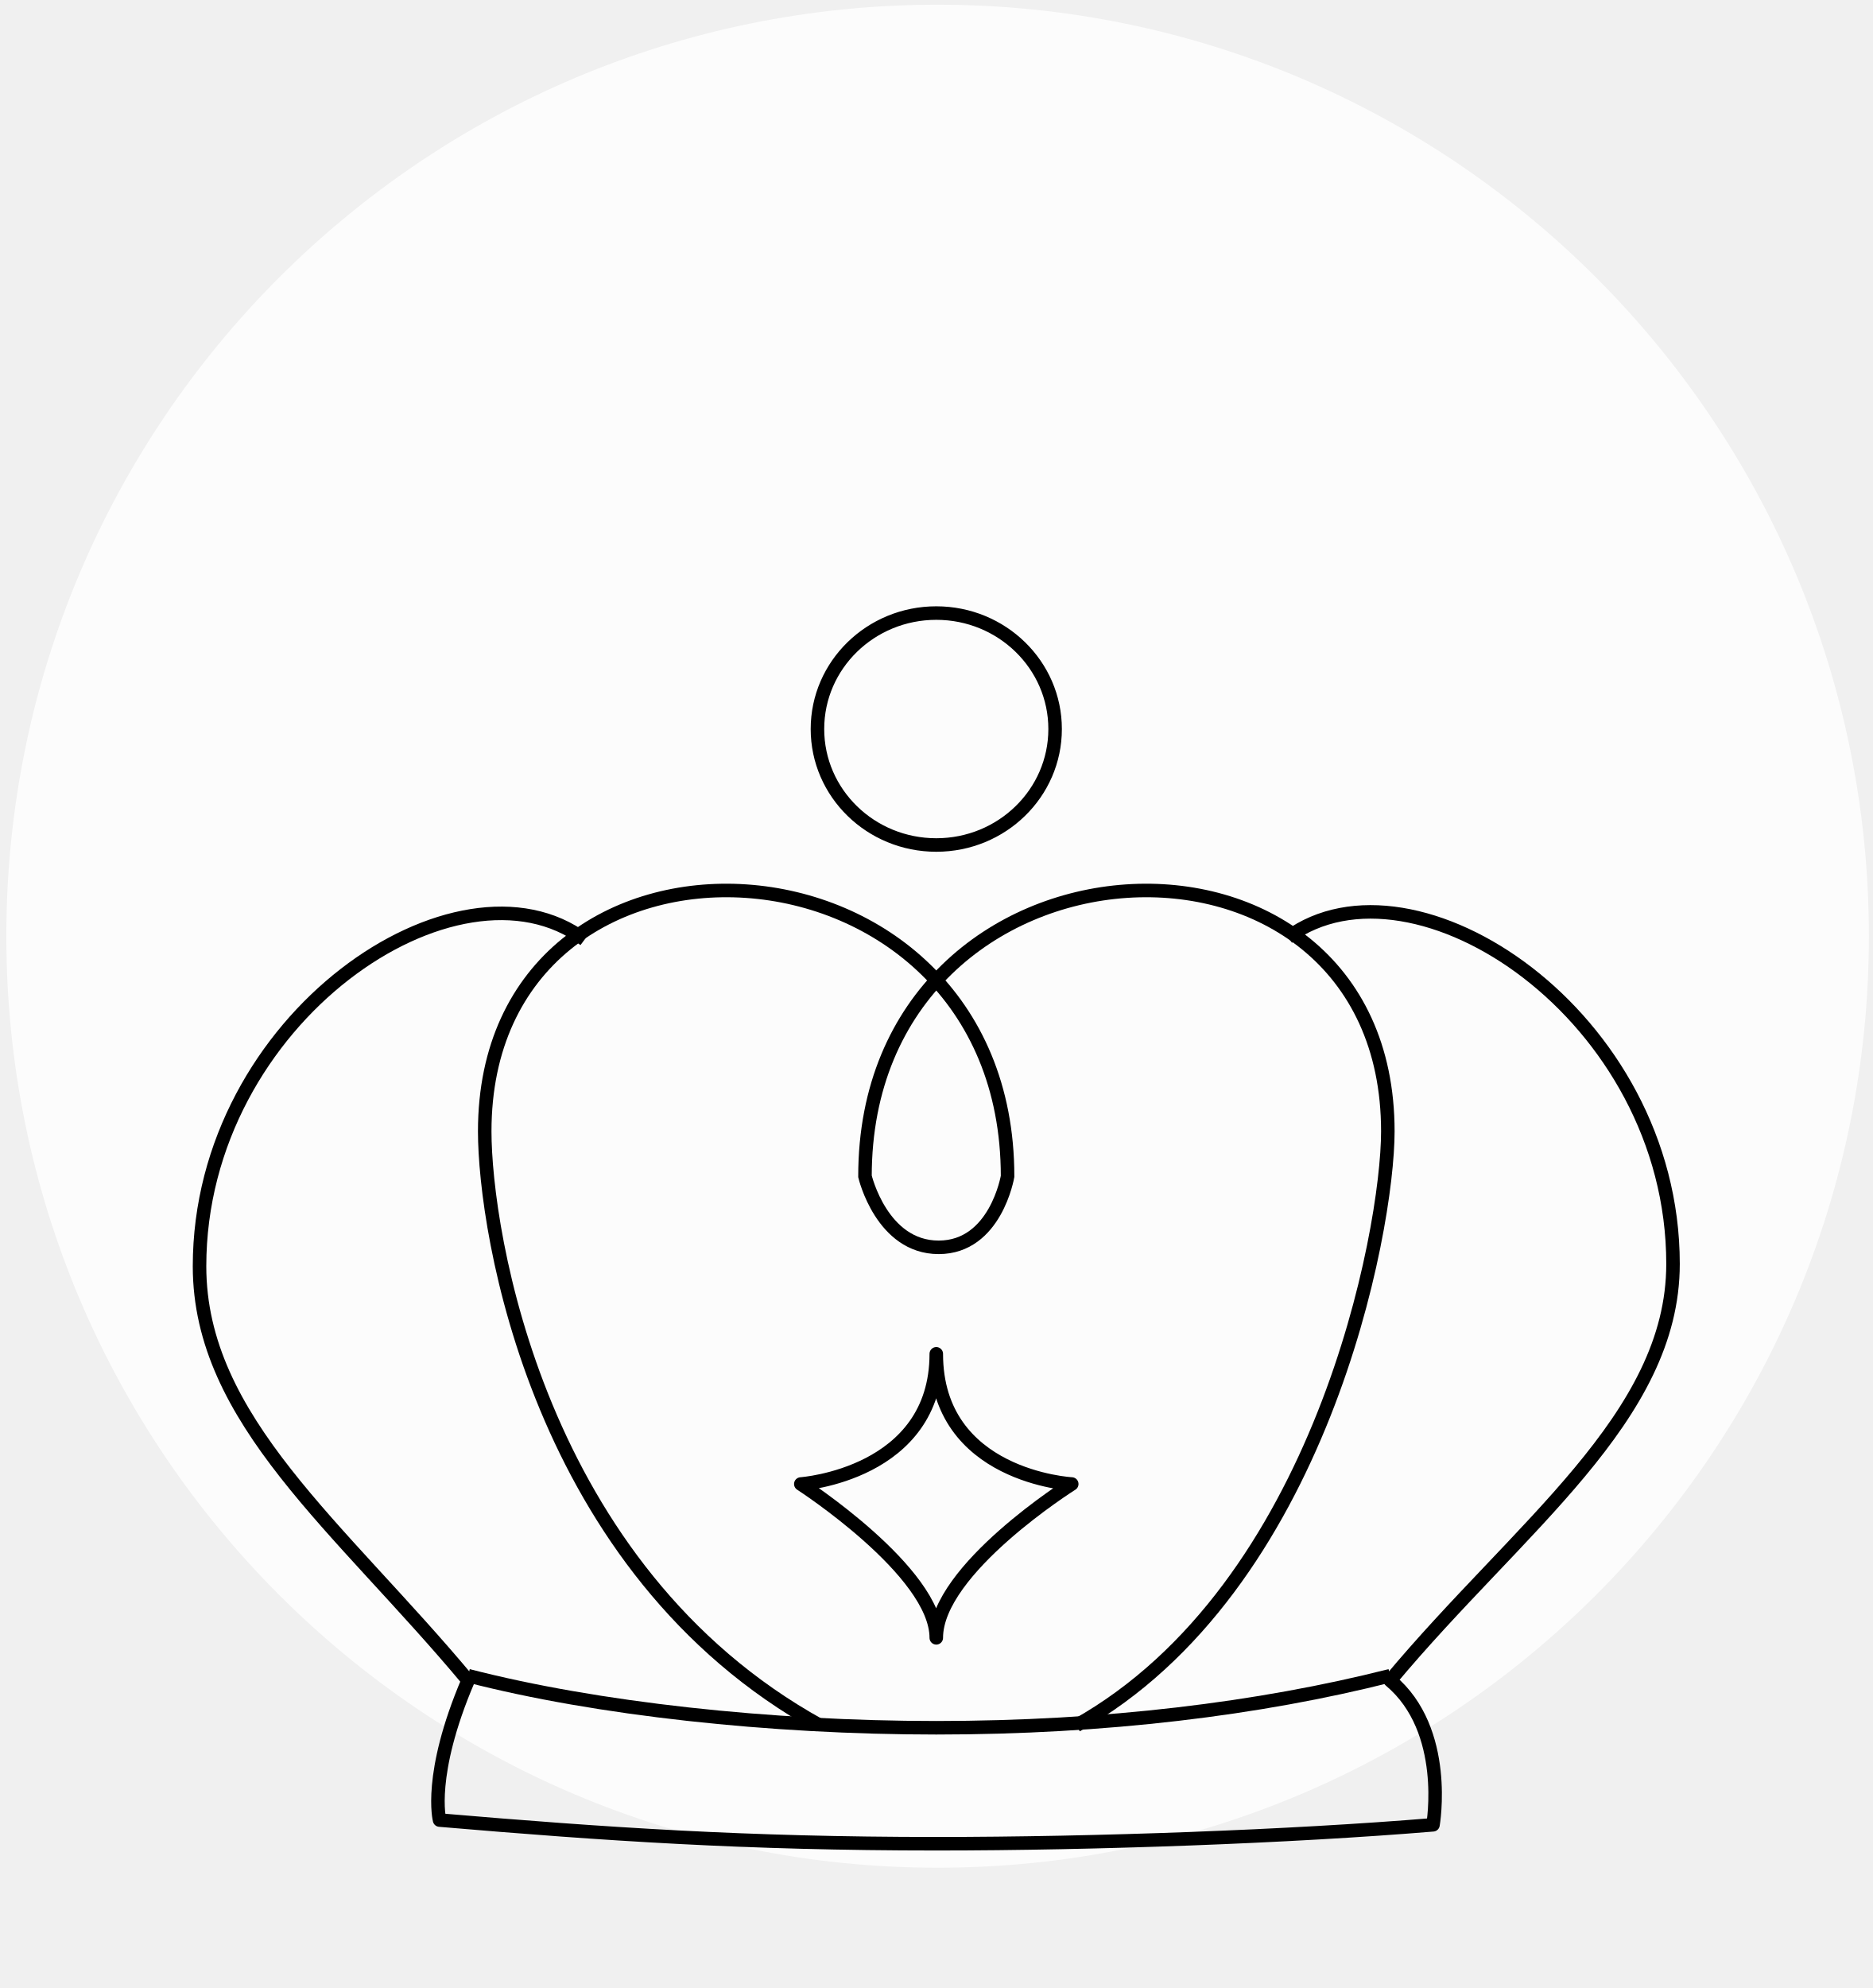
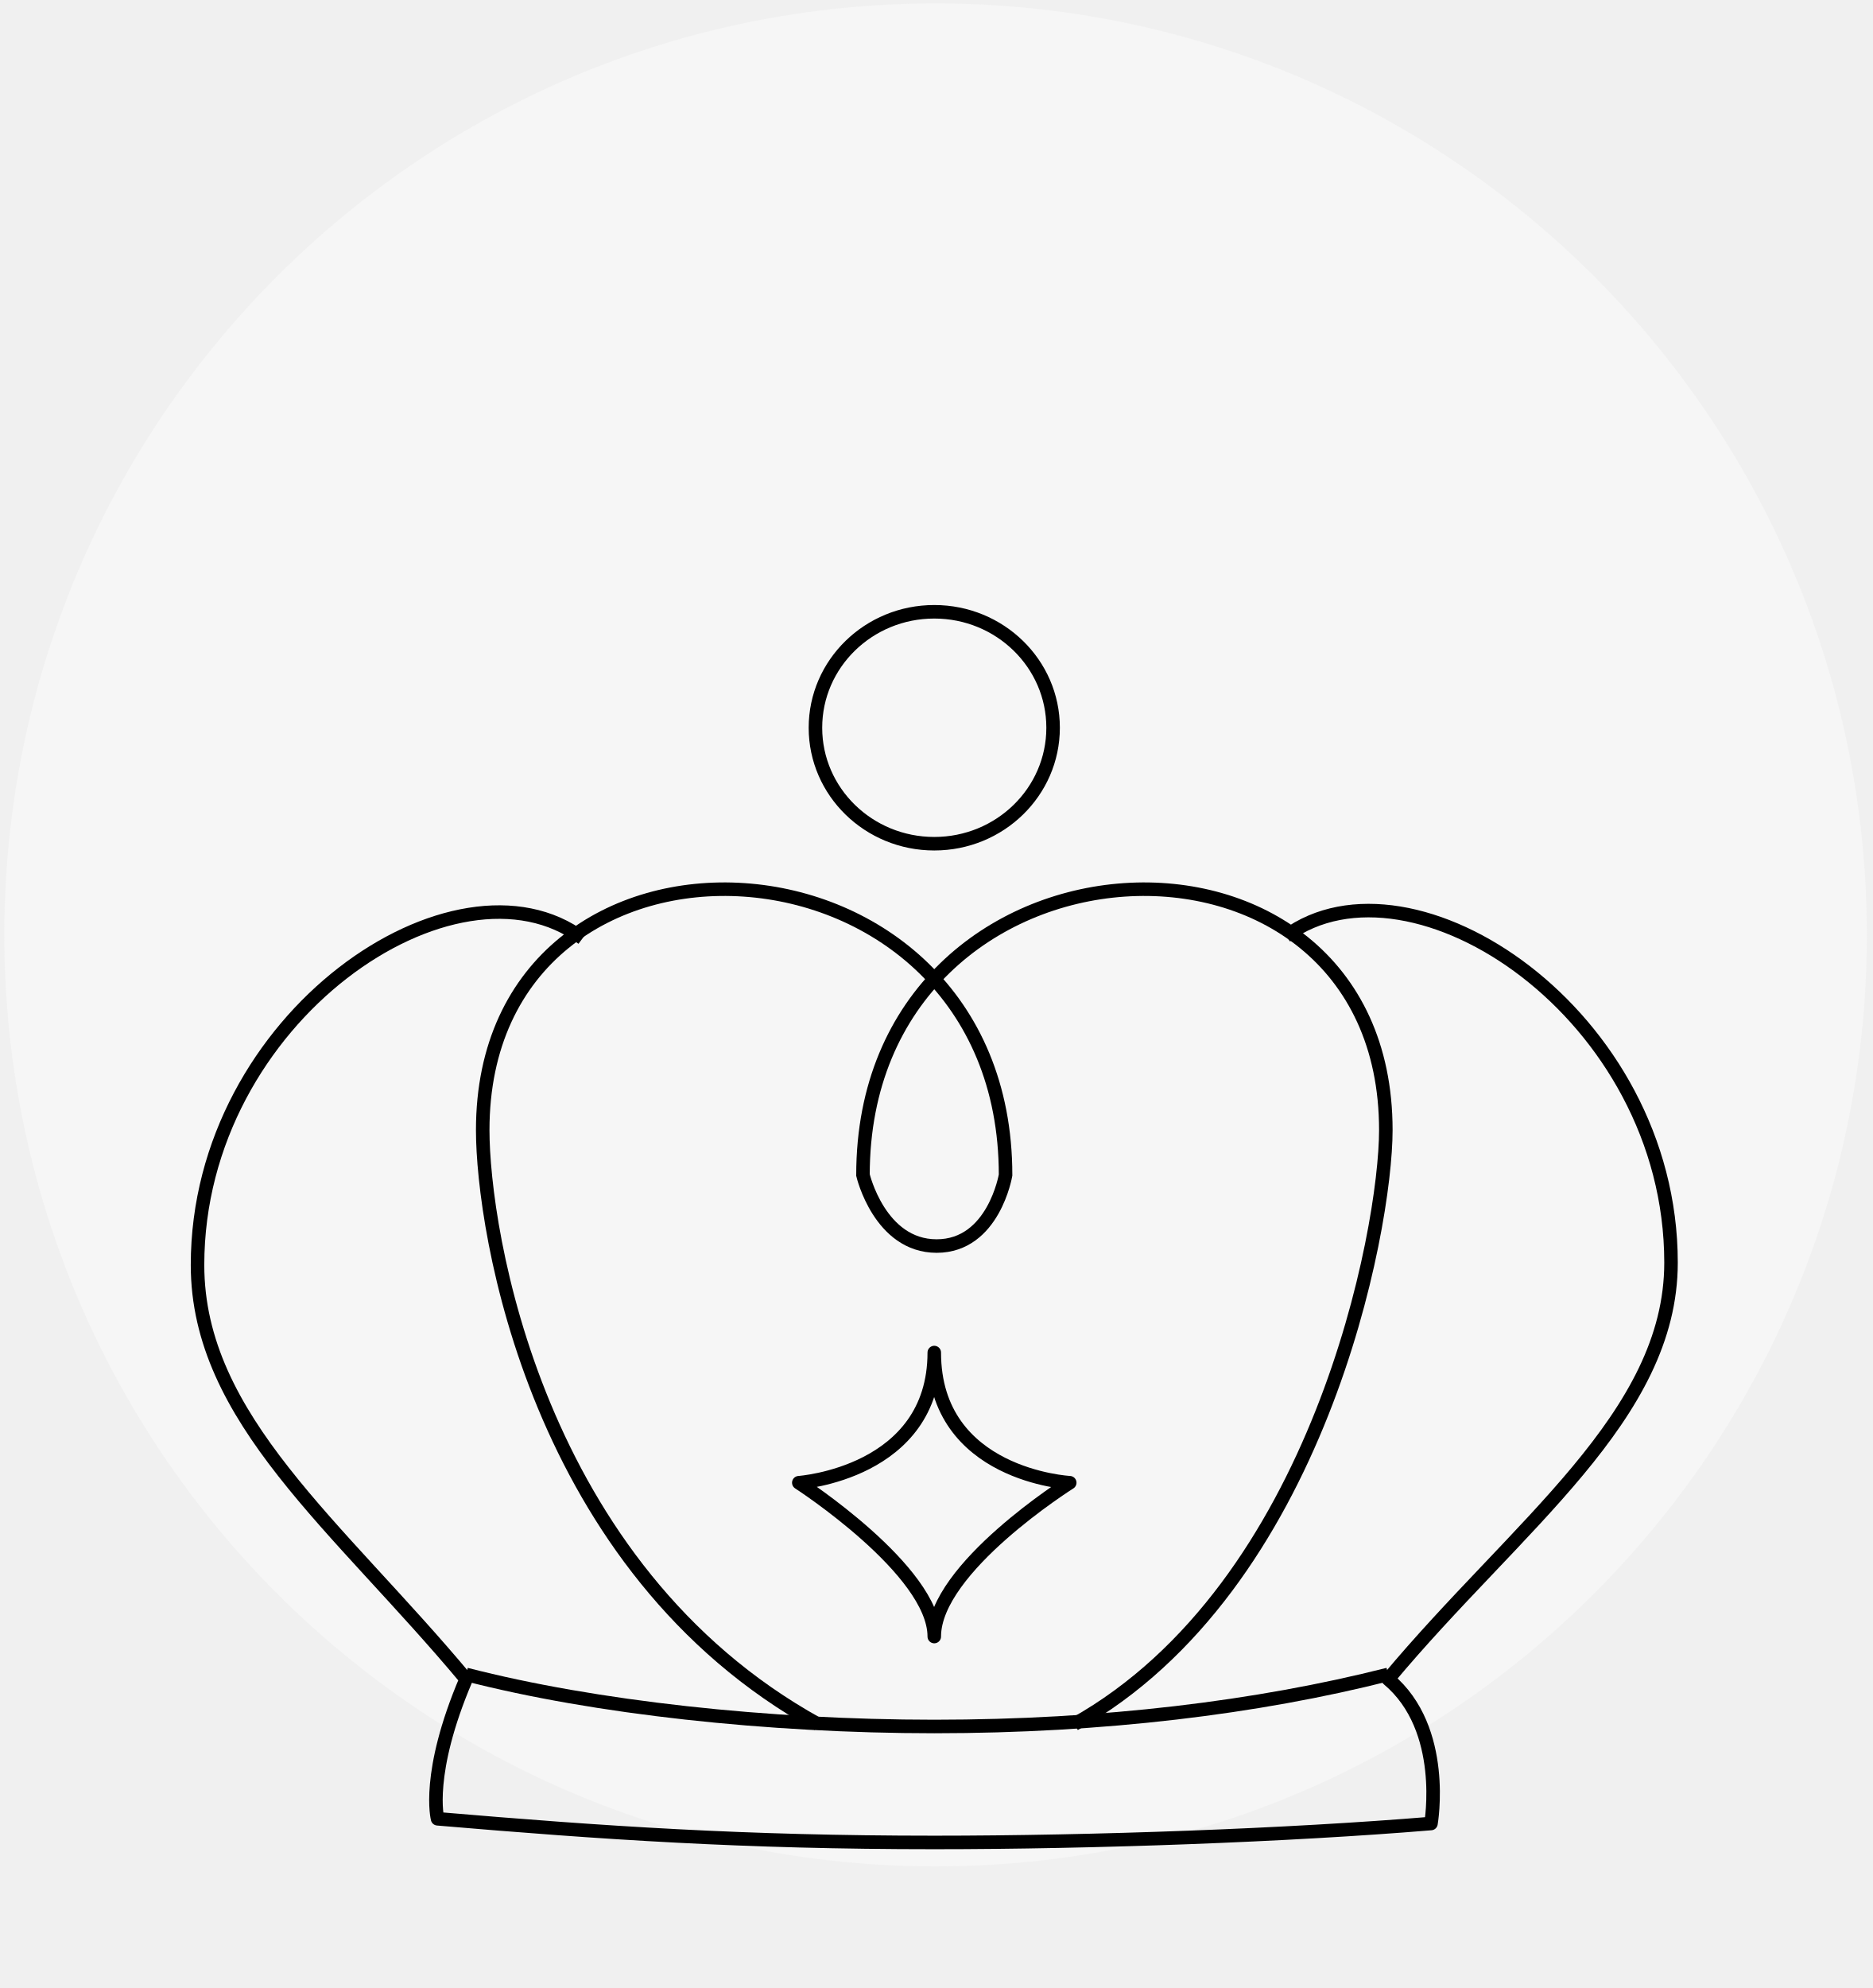
<svg xmlns="http://www.w3.org/2000/svg" width="277" height="294" viewBox="0 0 277 294" fill="none">
-   <circle opacity="0.8" cx="138.697" cy="138.454" r="137.759" fill="white" />
-   <path d="M86.469 138.965C67.836 124.965 29.516 150.515 29.516 187.265C29.516 210.015 50.258 225.765 69.242 248.515C63.266 262.515 65.023 269.165 65.023 269.165C89.633 271.265 110.375 272.665 138.5 272.665C162.055 272.665 190.883 271.615 211.977 269.865C211.977 269.865 214.437 255.865 205.648 248.515C224.633 225.765 247.484 209.665 247.484 186.915C247.484 150.165 209.164 124.965 190.531 138.615" stroke="black" stroke-width="2" stroke-linejoin="round" />
-   <path d="M138.5 242.214C138.5 232.414 118.461 219.464 118.461 219.464C118.461 219.464 138.5 218.064 138.5 200.214C138.5 218.414 158.539 219.464 158.539 219.464C158.539 219.464 138.5 232.064 138.5 242.214Z" stroke="black" stroke-width="2" stroke-linejoin="round" />
-   <path d="M121.273 255.165C79.438 232.065 71.703 182.015 71.703 167.315C71.703 116.915 149.047 120.765 149.047 173.965C149.047 173.965 147.289 184.465 138.852 184.465C130.414 184.465 127.953 173.965 127.953 173.965C127.953 120.765 205.297 116.915 205.297 167.315C205.297 182.015 195.453 234.865 159.242 255.165" stroke="black" stroke-width="2" />
-   <path d="M205.648 247.814C186.312 252.714 163.461 255.514 138.5 255.514C113.891 255.514 88.227 252.714 69.242 247.814" stroke="black" stroke-width="2" />
-   <path d="M138.5 124.965C148.208 124.965 156.078 117.286 156.078 107.815C156.078 98.343 148.208 90.665 138.5 90.665C128.792 90.665 120.922 98.343 120.922 107.815C120.922 117.286 128.792 124.965 138.5 124.965Z" stroke="black" stroke-width="2" />
+   <circle opacity="0.8" cx="138.399" cy="138.264" r="137.759" fill="#F7F7F7" />
+   <path d="M86.172 138.775C67.539 124.775 29.219 150.325 29.219 187.075C29.219 209.825 49.961 225.575 68.945 248.325C62.969 262.325 64.727 268.975 64.727 268.975C89.336 271.075 110.078 272.475 138.203 272.475C161.758 272.475 190.586 271.425 211.68 269.675C211.68 269.675 214.141 255.675 205.352 248.325C224.336 225.575 247.188 209.475 247.188 186.725C247.188 149.975 208.867 124.775 190.234 138.425" stroke="black" stroke-width="2" stroke-linejoin="round" />
+   <path d="M138.203 242.024C138.203 232.224 118.164 219.274 118.164 219.274C118.164 219.274 138.203 217.874 138.203 200.024C138.203 218.224 158.242 219.274 158.242 219.274C158.242 219.274 138.203 231.874 138.203 242.024Z" stroke="black" stroke-width="2" stroke-linejoin="round" />
+   <path d="M120.977 254.975C79.141 231.875 71.406 181.825 71.406 167.125C71.406 116.725 148.75 120.575 148.75 173.775C148.75 173.775 146.992 184.275 138.555 184.275C130.117 184.275 127.656 173.775 127.656 173.775C127.656 120.575 205 116.725 205 167.125C205 181.825 195.156 234.675 158.945 254.975" stroke="black" stroke-width="2" />
+   <path d="M205.352 247.625C186.016 252.525 163.164 255.325 138.203 255.325C113.594 255.325 87.93 252.525 68.945 247.625" stroke="black" stroke-width="2" />
+   <path d="M138.203 124.775C147.911 124.775 155.781 117.096 155.781 107.625C155.781 98.153 147.911 90.475 138.203 90.475C128.495 90.475 120.625 98.153 120.625 107.625C120.625 117.096 128.495 124.775 138.203 124.775Z" stroke="black" stroke-width="2" />
</svg>
